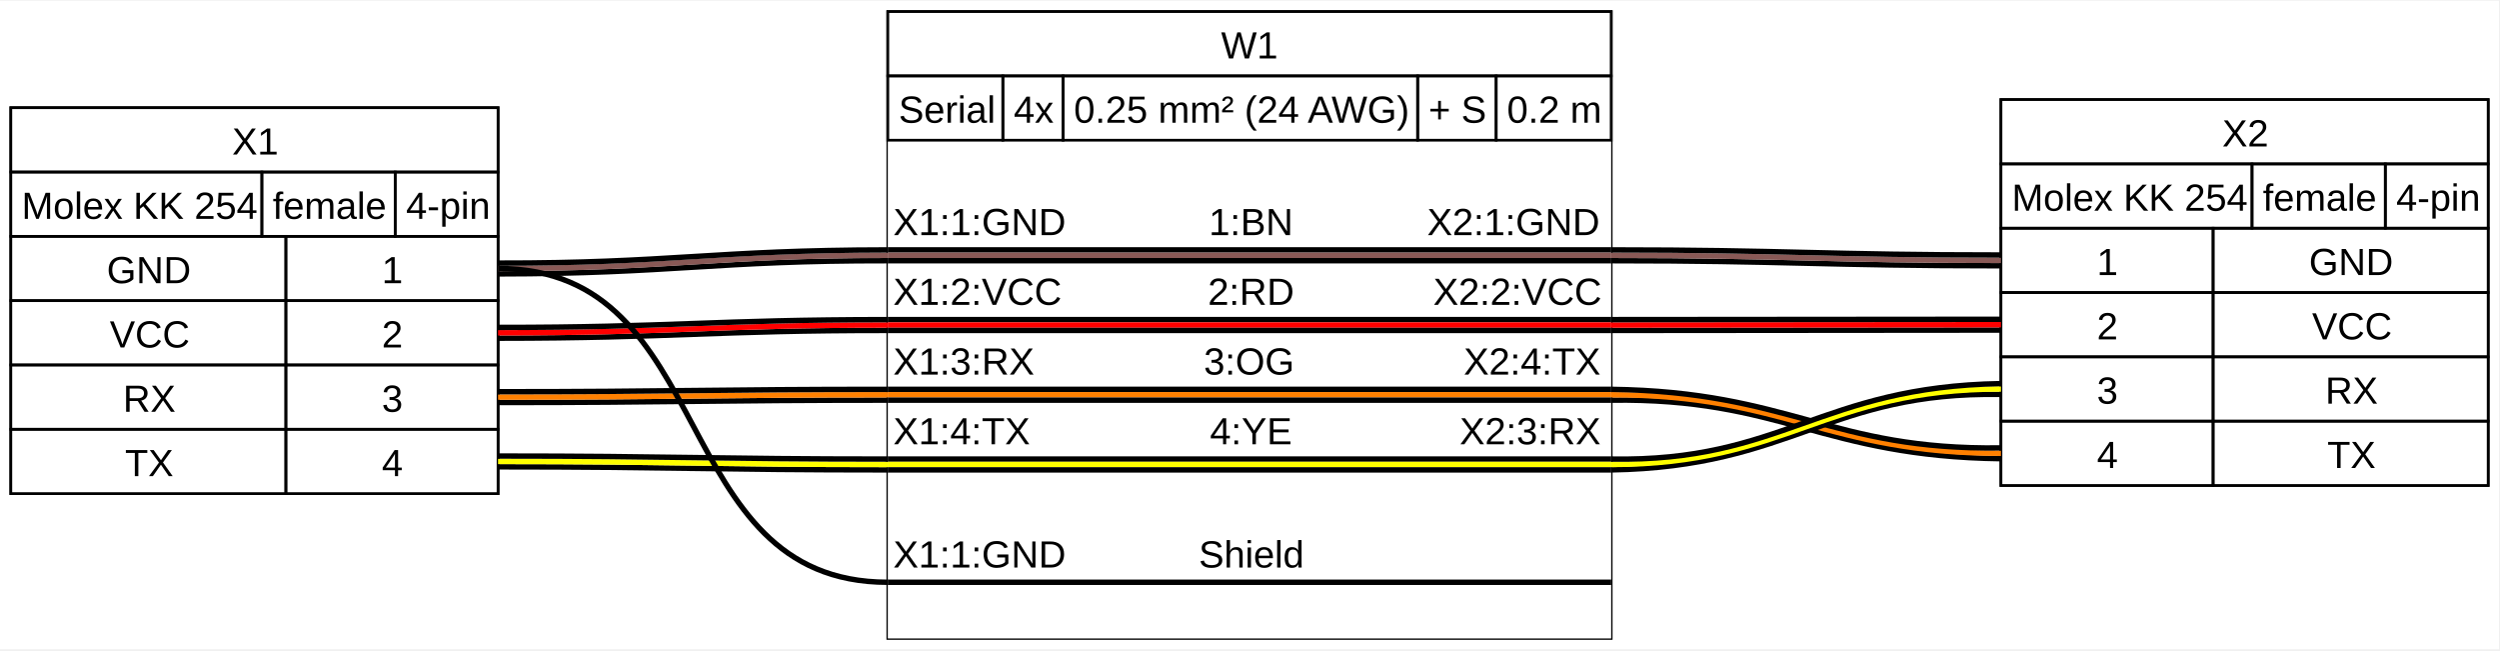
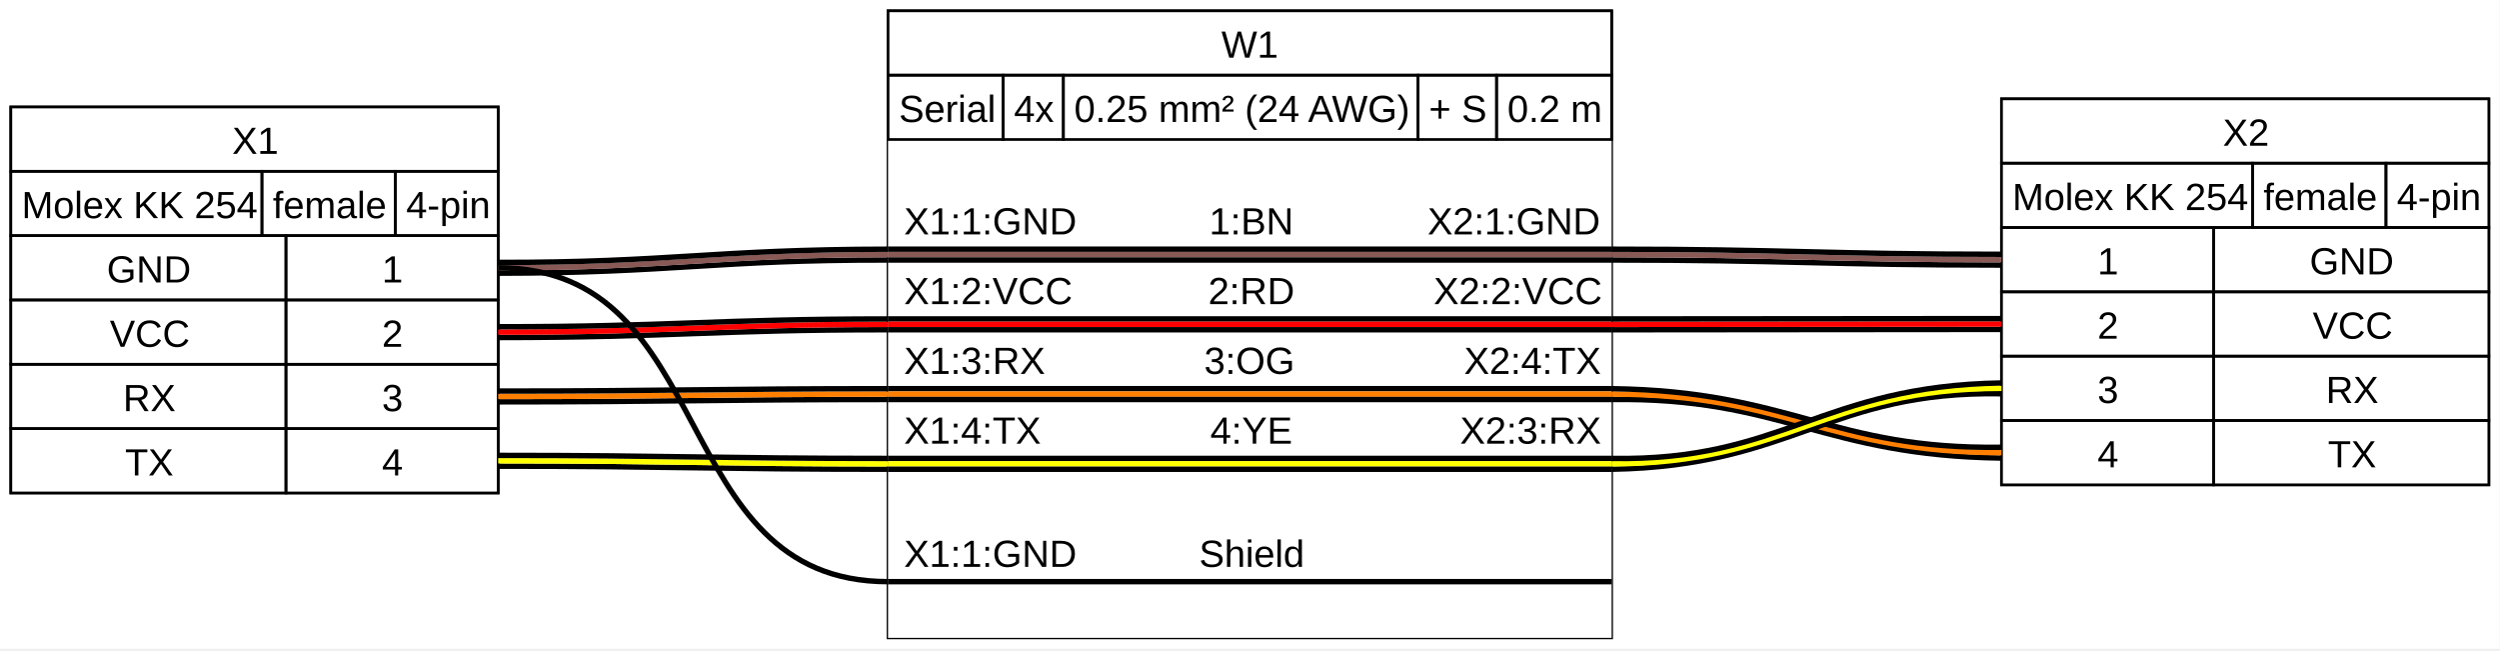
- <svg xmlns="http://www.w3.org/2000/svg" width="923pt" height="240pt" viewBox="0.00 0.00 923.25 239.50">
+ <svg xmlns="http://www.w3.org/2000/svg" width="923pt" height="240pt" viewBox="0.00 0.00 923.00 240.00">
  <g id="graph0" class="graph" transform="scale(1 1) rotate(0) translate(4 235.5)">
    <polygon fill="#ffffff" stroke="none" points="-4,4 -4,-235.5 919.25,-235.5 919.25,4 -4,4" />
    <g id="node1" class="node">
      <polygon fill="#ffffff" stroke="black" points="180,-196 0,-196 0,-53.5 180,-53.5 180,-196" />
      <polygon fill="#ffffff" stroke="none" points="0,-53.5 0,-196 180,-196 180,-53.5 0,-53.5" />
      <polygon fill="none" stroke="black" points="0,-172.25 0,-196 180,-196 180,-172.25 0,-172.25" />
-       <text text-anchor="start" x="81.75" y="-178.7" font-family="arial" font-size="14.00">X1</text>
+       <text xml:space="preserve" text-anchor="start" x="81.75" y="-178.7" font-family="arial" font-size="14.00">X1</text>
      <polygon fill="none" stroke="black" points="0,-148.5 0,-172.25 92.75,-172.25 92.75,-148.5 0,-148.5" />
-       <text text-anchor="start" x="4" y="-154.95" font-family="arial" font-size="14.00">Molex KK 254</text>
+       <text xml:space="preserve" text-anchor="start" x="4" y="-154.95" font-family="arial" font-size="14.00">Molex KK 254</text>
      <polygon fill="none" stroke="black" points="92.75,-148.5 92.75,-172.25 142,-172.25 142,-148.5 92.75,-148.5" />
-       <text text-anchor="start" x="96.75" y="-154.95" font-family="arial" font-size="14.00">female</text>
+       <text xml:space="preserve" text-anchor="start" x="96.75" y="-154.95" font-family="arial" font-size="14.00">female</text>
      <polygon fill="none" stroke="black" points="142,-148.5 142,-172.25 180,-172.25 180,-148.5 142,-148.5" />
-       <text text-anchor="start" x="146" y="-154.95" font-family="arial" font-size="14.00">4-pin</text>
+       <text xml:space="preserve" text-anchor="start" x="146" y="-154.95" font-family="arial" font-size="14.00">4-pin</text>
      <polygon fill="none" stroke="black" points="0,-124.75 0,-148.5 101.62,-148.5 101.62,-124.75 0,-124.75" />
-       <text text-anchor="start" x="35.44" y="-131.2" font-family="arial" font-size="14.00">GND</text>
+       <text xml:space="preserve" text-anchor="start" x="35.44" y="-131.2" font-family="arial" font-size="14.00">GND</text>
      <polygon fill="none" stroke="black" points="101.62,-124.75 101.62,-148.5 180,-148.5 180,-124.75 101.62,-124.75" />
-       <text text-anchor="start" x="137.06" y="-131.2" font-family="arial" font-size="14.00">1</text>
+       <text xml:space="preserve" text-anchor="start" x="137.06" y="-131.2" font-family="arial" font-size="14.00">1</text>
      <polygon fill="none" stroke="black" points="0,-101 0,-124.75 101.62,-124.75 101.62,-101 0,-101" />
-       <text text-anchor="start" x="36.56" y="-107.45" font-family="arial" font-size="14.00">VCC</text>
+       <text xml:space="preserve" text-anchor="start" x="36.56" y="-107.45" font-family="arial" font-size="14.00">VCC</text>
      <polygon fill="none" stroke="black" points="101.62,-101 101.62,-124.75 180,-124.75 180,-101 101.62,-101" />
-       <text text-anchor="start" x="137.06" y="-107.45" font-family="arial" font-size="14.00">2</text>
+       <text xml:space="preserve" text-anchor="start" x="137.06" y="-107.45" font-family="arial" font-size="14.00">2</text>
      <polygon fill="none" stroke="black" points="0,-77.25 0,-101 101.62,-101 101.62,-77.25 0,-77.25" />
-       <text text-anchor="start" x="41.44" y="-83.7" font-family="arial" font-size="14.00">RX</text>
+       <text xml:space="preserve" text-anchor="start" x="41.44" y="-83.7" font-family="arial" font-size="14.00">RX</text>
      <polygon fill="none" stroke="black" points="101.62,-77.25 101.62,-101 180,-101 180,-77.25 101.62,-77.25" />
-       <text text-anchor="start" x="137.06" y="-83.7" font-family="arial" font-size="14.00">3</text>
+       <text xml:space="preserve" text-anchor="start" x="137.06" y="-83.7" font-family="arial" font-size="14.00">3</text>
      <polygon fill="none" stroke="black" points="0,-53.5 0,-77.25 101.62,-77.25 101.62,-53.5 0,-53.5" />
-       <text text-anchor="start" x="42.19" y="-59.95" font-family="arial" font-size="14.00">TX</text>
+       <text xml:space="preserve" text-anchor="start" x="42.19" y="-59.95" font-family="arial" font-size="14.00">TX</text>
      <polygon fill="none" stroke="black" points="101.62,-53.5 101.62,-77.25 180,-77.25 180,-53.5 101.62,-53.5" />
-       <text text-anchor="start" x="137.06" y="-59.95" font-family="arial" font-size="14.00">4</text>
+       <text xml:space="preserve" text-anchor="start" x="137.06" y="-59.95" font-family="arial" font-size="14.00">4</text>
    </g>
    <g id="node3" class="node">
      <polygon fill="#ffffff" stroke="black" points="591.25,-231.5 324,-231.5 324,0 591.25,0 591.25,-231.5" />
      <polygon fill="#ffffff" stroke="none" points="324,0 324,-231.5 591.25,-231.5 591.25,0 324,0" />
      <polygon fill="none" stroke="black" points="324,-207.75 324,-231.5 591.25,-231.5 591.25,-207.75 324,-207.75" />
-       <text text-anchor="start" x="447.12" y="-214.2" font-family="arial" font-size="14.00">W1</text>
+       <text xml:space="preserve" text-anchor="start" x="447.12" y="-214.2" font-family="arial" font-size="14.00">W1</text>
      <polygon fill="none" stroke="black" points="324,-184 324,-207.75 366.5,-207.75 366.5,-184 324,-184" />
-       <text text-anchor="start" x="328" y="-190.45" font-family="arial" font-size="14.00">Serial</text>
+       <text xml:space="preserve" text-anchor="start" x="328" y="-190.45" font-family="arial" font-size="14.00">Serial</text>
      <polygon fill="none" stroke="black" points="366.5,-184 366.5,-207.75 388.75,-207.75 388.75,-184 366.5,-184" />
-       <text text-anchor="start" x="370.5" y="-190.45" font-family="arial" font-size="14.00">4x</text>
+       <text xml:space="preserve" text-anchor="start" x="370.5" y="-190.45" font-family="arial" font-size="14.00">4x</text>
      <polygon fill="none" stroke="black" points="388.75,-184 388.75,-207.75 519.75,-207.75 519.75,-184 388.75,-184" />
-       <text text-anchor="start" x="392.75" y="-190.45" font-family="arial" font-size="14.00">0.25 mm² (24 AWG)</text>
+       <text xml:space="preserve" text-anchor="start" x="392.75" y="-190.45" font-family="arial" font-size="14.00">0.25 mm² (24 AWG)</text>
      <polygon fill="none" stroke="black" points="519.75,-184 519.75,-207.75 548.75,-207.75 548.75,-184 519.75,-184" />
-       <text text-anchor="start" x="523.75" y="-190.45" font-family="arial" font-size="14.00">+ S</text>
+       <text xml:space="preserve" text-anchor="start" x="523.75" y="-190.45" font-family="arial" font-size="14.00">+ S</text>
      <polygon fill="none" stroke="black" points="548.75,-184 548.75,-207.75 591.25,-207.75 591.25,-184 548.75,-184" />
-       <text text-anchor="start" x="552.75" y="-190.45" font-family="arial" font-size="14.00">0.2 m</text>
-       <text text-anchor="start" x="364.15" y="-168.7" font-family="arial" font-size="14.00"> </text>
-       <text text-anchor="start" x="326" y="-148.95" font-family="arial" font-size="14.00"> X1:1:GND</text>
-       <text text-anchor="start" x="417.07" y="-148.95" font-family="arial" font-size="14.00"> </text>
-       <text text-anchor="start" x="442.62" y="-148.95" font-family="arial" font-size="14.00">1:BN</text>
-       <text text-anchor="start" x="494.43" y="-148.95" font-family="arial" font-size="14.00"> </text>
-       <text text-anchor="start" x="523.25" y="-148.95" font-family="arial" font-size="14.00">X2:1:GND </text>
+       <text xml:space="preserve" text-anchor="start" x="552.75" y="-190.45" font-family="arial" font-size="14.00">0.2 m</text>
+       <text xml:space="preserve" text-anchor="start" x="364.15" y="-168.7" font-family="arial" font-size="14.00"> </text>
+       <text xml:space="preserve" text-anchor="start" x="326" y="-148.95" font-family="arial" font-size="14.00"> X1:1:GND</text>
+       <text xml:space="preserve" text-anchor="start" x="417.07" y="-148.95" font-family="arial" font-size="14.00"> </text>
+       <text xml:space="preserve" text-anchor="start" x="442.62" y="-148.95" font-family="arial" font-size="14.00">1:BN</text>
+       <text xml:space="preserve" text-anchor="start" x="494.43" y="-148.95" font-family="arial" font-size="14.00"> </text>
+       <text xml:space="preserve" text-anchor="start" x="523.25" y="-148.95" font-family="arial" font-size="14.00">X2:1:GND </text>
      <polygon fill="#000000" stroke="none" points="324,-142.5 324,-144.5 591.25,-144.5 591.25,-142.5 324,-142.5" />
      <polygon fill="#895956" stroke="none" points="324,-140.5 324,-142.5 591.25,-142.5 591.25,-140.5 324,-140.5" />
      <polygon fill="#000000" stroke="none" points="324,-138.5 324,-140.5 591.25,-140.5 591.25,-138.5 324,-138.5" />
-       <text text-anchor="start" x="326" y="-123.2" font-family="arial" font-size="14.00"> X1:2:VCC</text>
-       <text text-anchor="start" x="417.07" y="-123.2" font-family="arial" font-size="14.00"> </text>
-       <text text-anchor="start" x="442.25" y="-123.2" font-family="arial" font-size="14.00">2:RD</text>
-       <text text-anchor="start" x="494.43" y="-123.2" font-family="arial" font-size="14.00"> </text>
-       <text text-anchor="start" x="525.5" y="-123.2" font-family="arial" font-size="14.00">X2:2:VCC </text>
+       <text xml:space="preserve" text-anchor="start" x="326" y="-123.2" font-family="arial" font-size="14.00"> X1:2:VCC</text>
+       <text xml:space="preserve" text-anchor="start" x="417.07" y="-123.2" font-family="arial" font-size="14.00"> </text>
+       <text xml:space="preserve" text-anchor="start" x="442.25" y="-123.2" font-family="arial" font-size="14.00">2:RD</text>
+       <text xml:space="preserve" text-anchor="start" x="494.43" y="-123.2" font-family="arial" font-size="14.00"> </text>
+       <text xml:space="preserve" text-anchor="start" x="525.5" y="-123.2" font-family="arial" font-size="14.00">X2:2:VCC </text>
      <polygon fill="#000000" stroke="none" points="324,-116.75 324,-118.75 591.25,-118.75 591.25,-116.75 324,-116.75" />
      <polygon fill="#ff0000" stroke="none" points="324,-114.75 324,-116.75 591.25,-116.75 591.25,-114.75 324,-114.75" />
      <polygon fill="#000000" stroke="none" points="324,-112.75 324,-114.75 591.25,-114.75 591.25,-112.75 324,-112.75" />
-       <text text-anchor="start" x="326" y="-97.45" font-family="arial" font-size="14.00"> X1:3:RX</text>
-       <text text-anchor="start" x="417.07" y="-97.45" font-family="arial" font-size="14.00"> </text>
-       <text text-anchor="start" x="440.75" y="-97.45" font-family="arial" font-size="14.00">3:OG</text>
-       <text text-anchor="start" x="494.43" y="-97.45" font-family="arial" font-size="14.00"> </text>
-       <text text-anchor="start" x="536.75" y="-97.45" font-family="arial" font-size="14.00">X2:4:TX </text>
+       <text xml:space="preserve" text-anchor="start" x="326" y="-97.45" font-family="arial" font-size="14.00"> X1:3:RX</text>
+       <text xml:space="preserve" text-anchor="start" x="417.07" y="-97.45" font-family="arial" font-size="14.00"> </text>
+       <text xml:space="preserve" text-anchor="start" x="440.75" y="-97.45" font-family="arial" font-size="14.00">3:OG</text>
+       <text xml:space="preserve" text-anchor="start" x="494.43" y="-97.45" font-family="arial" font-size="14.00"> </text>
+       <text xml:space="preserve" text-anchor="start" x="536.75" y="-97.45" font-family="arial" font-size="14.00">X2:4:TX </text>
      <polygon fill="#000000" stroke="none" points="324,-91 324,-93 591.25,-93 591.25,-91 324,-91" />
      <polygon fill="#ff8000" stroke="none" points="324,-89 324,-91 591.25,-91 591.25,-89 324,-89" />
      <polygon fill="#000000" stroke="none" points="324,-87 324,-89 591.25,-89 591.25,-87 324,-87" />
-       <text text-anchor="start" x="326" y="-71.7" font-family="arial" font-size="14.00"> X1:4:TX</text>
-       <text text-anchor="start" x="417.07" y="-71.7" font-family="arial" font-size="14.00"> </text>
-       <text text-anchor="start" x="443" y="-71.7" font-family="arial" font-size="14.00">4:YE</text>
-       <text text-anchor="start" x="494.43" y="-71.7" font-family="arial" font-size="14.00"> </text>
-       <text text-anchor="start" x="535.25" y="-71.7" font-family="arial" font-size="14.00">X2:3:RX </text>
+       <text xml:space="preserve" text-anchor="start" x="326" y="-71.7" font-family="arial" font-size="14.00"> X1:4:TX</text>
+       <text xml:space="preserve" text-anchor="start" x="417.07" y="-71.7" font-family="arial" font-size="14.00"> </text>
+       <text xml:space="preserve" text-anchor="start" x="443" y="-71.7" font-family="arial" font-size="14.00">4:YE</text>
+       <text xml:space="preserve" text-anchor="start" x="494.43" y="-71.7" font-family="arial" font-size="14.00"> </text>
+       <text xml:space="preserve" text-anchor="start" x="535.25" y="-71.7" font-family="arial" font-size="14.00">X2:3:RX </text>
      <polygon fill="#000000" stroke="none" points="324,-65.25 324,-67.25 591.25,-67.25 591.25,-65.25 324,-65.25" />
      <polygon fill="#ffff00" stroke="none" points="324,-63.25 324,-65.25 591.25,-65.25 591.25,-63.25 324,-63.25" />
      <polygon fill="#000000" stroke="none" points="324,-61.25 324,-63.25 591.25,-63.25 591.25,-61.25 324,-61.25" />
-       <text text-anchor="start" x="364.15" y="-45.95" font-family="arial" font-size="14.00"> </text>
-       <text text-anchor="start" x="326" y="-26.2" font-family="arial" font-size="14.00"> X1:1:GND</text>
-       <text text-anchor="start" x="417.07" y="-26.2" font-family="arial" font-size="14.00"> </text>
-       <text text-anchor="start" x="438.88" y="-26.2" font-family="arial" font-size="14.00">Shield</text>
-       <text text-anchor="start" x="494.43" y="-26.2" font-family="arial" font-size="14.00"> </text>
-       <text text-anchor="start" x="585.5" y="-26.2" font-family="arial" font-size="14.00"> </text>
+       <text xml:space="preserve" text-anchor="start" x="364.15" y="-45.95" font-family="arial" font-size="14.00"> </text>
+       <text xml:space="preserve" text-anchor="start" x="326" y="-26.2" font-family="arial" font-size="14.00"> X1:1:GND</text>
+       <text xml:space="preserve" text-anchor="start" x="417.07" y="-26.2" font-family="arial" font-size="14.00"> </text>
+       <text xml:space="preserve" text-anchor="start" x="438.88" y="-26.2" font-family="arial" font-size="14.00">Shield</text>
+       <text xml:space="preserve" text-anchor="start" x="494.43" y="-26.2" font-family="arial" font-size="14.00"> </text>
+       <text xml:space="preserve" text-anchor="start" x="585.5" y="-26.2" font-family="arial" font-size="14.00"> </text>
      <polygon fill="#000000" stroke="none" points="324,-19.75 324,-21.75 591.25,-21.75 591.25,-19.75 324,-19.75" />
-       <text text-anchor="start" x="364.15" y="-4.45" font-family="arial" font-size="14.00"> </text>
+       <text xml:space="preserve" text-anchor="start" x="364.15" y="-4.45" font-family="arial" font-size="14.00"> </text>
    </g>
    <g id="edge1" class="edge">
      <path fill="none" stroke="#000000" stroke-width="2" d="M180,-134.63C244.62,-134.71 260.55,-139.59 324,-139.5" />
      <path fill="none" stroke="#895956" stroke-width="2" d="M180,-136.62C244.04,-136.63 259.96,-141.5 324,-141.5" />
      <path fill="none" stroke="#000000" stroke-width="2" d="M180,-138.62C243.45,-138.54 259.38,-143.41 324,-143.5" />
    </g>
    <g id="edge3" class="edge">
      <path fill="none" stroke="#000000" stroke-width="2" d="M180,-110.88C244.37,-110.91 260.34,-113.78 324,-113.75" />
      <path fill="none" stroke="#ff0000" stroke-width="2" d="M180,-112.88C244.01,-112.87 259.99,-115.75 324,-115.75" />
      <path fill="none" stroke="#000000" stroke-width="2" d="M180,-114.87C243.66,-114.84 259.63,-117.72 324,-117.75" />
    </g>
    <g id="edge5" class="edge">
      <path fill="none" stroke="#000000" stroke-width="2" d="M180,-87.13C244.11,-87.13 260.11,-88 324,-88" />
      <path fill="none" stroke="#ff8000" stroke-width="2" d="M180,-89.13C244,-89.12 260,-90 324,-90" />
      <path fill="none" stroke="#000000" stroke-width="2" d="M180,-91.12C243.89,-91.12 259.89,-92 324,-92" />
    </g>
    <g id="edge7" class="edge">
      <path fill="none" stroke="#000000" stroke-width="2" d="M180,-63.38C243.86,-63.38 259.86,-62.25 324,-62.25" />
      <path fill="none" stroke="#ffff00" stroke-width="2" d="M180,-65.38C244,-65.38 260,-64.25 324,-64.25" />
      <path fill="none" stroke="#000000" stroke-width="2" d="M180,-67.37C244.14,-67.37 260.14,-66.25 324,-66.25" />
    </g>
    <g id="edge9" class="edge">
      <path fill="none" stroke="#000000" stroke-width="2" d="M180,-136.62C262.15,-136.62 241.85,-20.75 324,-20.75" />
    </g>
    <g id="node2" class="node">
      <polygon fill="#ffffff" stroke="black" points="915.25,-199 735.25,-199 735.25,-56.5 915.25,-56.5 915.25,-199" />
      <polygon fill="#ffffff" stroke="none" points="735.25,-56.5 735.25,-199 915.25,-199 915.25,-56.5 735.25,-56.5" />
      <polygon fill="none" stroke="black" points="735.25,-175.25 735.25,-199 915.25,-199 915.25,-175.25 735.25,-175.25" />
-       <text text-anchor="start" x="817" y="-181.7" font-family="arial" font-size="14.00">X2</text>
+       <text xml:space="preserve" text-anchor="start" x="817" y="-181.7" font-family="arial" font-size="14.00">X2</text>
      <polygon fill="none" stroke="black" points="735.25,-151.5 735.25,-175.25 828,-175.25 828,-151.5 735.25,-151.5" />
-       <text text-anchor="start" x="739.25" y="-157.95" font-family="arial" font-size="14.00">Molex KK 254</text>
+       <text xml:space="preserve" text-anchor="start" x="739.25" y="-157.95" font-family="arial" font-size="14.00">Molex KK 254</text>
      <polygon fill="none" stroke="black" points="828,-151.5 828,-175.25 877.25,-175.25 877.25,-151.5 828,-151.5" />
-       <text text-anchor="start" x="832" y="-157.95" font-family="arial" font-size="14.00">female</text>
+       <text xml:space="preserve" text-anchor="start" x="832" y="-157.95" font-family="arial" font-size="14.00">female</text>
      <polygon fill="none" stroke="black" points="877.25,-151.5 877.25,-175.25 915.25,-175.25 915.25,-151.5 877.25,-151.5" />
-       <text text-anchor="start" x="881.25" y="-157.95" font-family="arial" font-size="14.00">4-pin</text>
+       <text xml:space="preserve" text-anchor="start" x="881.25" y="-157.95" font-family="arial" font-size="14.00">4-pin</text>
      <polygon fill="none" stroke="black" points="735.25,-127.75 735.25,-151.5 813.62,-151.5 813.62,-127.75 735.25,-127.75" />
-       <text text-anchor="start" x="770.69" y="-134.2" font-family="arial" font-size="14.00">1</text>
+       <text xml:space="preserve" text-anchor="start" x="770.69" y="-134.2" font-family="arial" font-size="14.00">1</text>
      <polygon fill="none" stroke="black" points="813.62,-127.75 813.62,-151.5 915.25,-151.5 915.25,-127.75 813.62,-127.75" />
-       <text text-anchor="start" x="849.06" y="-134.2" font-family="arial" font-size="14.00">GND</text>
+       <text xml:space="preserve" text-anchor="start" x="849.06" y="-134.2" font-family="arial" font-size="14.00">GND</text>
      <polygon fill="none" stroke="black" points="735.25,-104 735.25,-127.75 813.62,-127.75 813.62,-104 735.25,-104" />
-       <text text-anchor="start" x="770.69" y="-110.45" font-family="arial" font-size="14.00">2</text>
+       <text xml:space="preserve" text-anchor="start" x="770.69" y="-110.45" font-family="arial" font-size="14.00">2</text>
      <polygon fill="none" stroke="black" points="813.62,-104 813.62,-127.75 915.25,-127.75 915.25,-104 813.62,-104" />
-       <text text-anchor="start" x="850.19" y="-110.45" font-family="arial" font-size="14.00">VCC</text>
+       <text xml:space="preserve" text-anchor="start" x="850.19" y="-110.45" font-family="arial" font-size="14.00">VCC</text>
      <polygon fill="none" stroke="black" points="735.25,-80.25 735.25,-104 813.62,-104 813.62,-80.25 735.25,-80.25" />
-       <text text-anchor="start" x="770.69" y="-86.7" font-family="arial" font-size="14.00">3</text>
+       <text xml:space="preserve" text-anchor="start" x="770.69" y="-86.7" font-family="arial" font-size="14.00">3</text>
      <polygon fill="none" stroke="black" points="813.62,-80.25 813.62,-104 915.25,-104 915.25,-80.25 813.62,-80.25" />
-       <text text-anchor="start" x="855.06" y="-86.7" font-family="arial" font-size="14.00">RX</text>
+       <text xml:space="preserve" text-anchor="start" x="855.06" y="-86.7" font-family="arial" font-size="14.00">RX</text>
      <polygon fill="none" stroke="black" points="735.25,-56.5 735.25,-80.25 813.62,-80.25 813.62,-56.5 735.25,-56.5" />
-       <text text-anchor="start" x="770.69" y="-62.95" font-family="arial" font-size="14.00">4</text>
+       <text xml:space="preserve" text-anchor="start" x="770.69" y="-62.95" font-family="arial" font-size="14.00">4</text>
      <polygon fill="none" stroke="black" points="813.62,-56.5 813.62,-80.25 915.25,-80.25 915.25,-56.5 813.62,-56.5" />
-       <text text-anchor="start" x="855.81" y="-62.95" font-family="arial" font-size="14.00">TX</text>
+       <text xml:space="preserve" text-anchor="start" x="855.81" y="-62.95" font-family="arial" font-size="14.00">TX</text>
    </g>
    <g id="edge2" class="edge">
      <path fill="none" stroke="#000000" stroke-width="2" d="M591.25,-139.5C655.02,-139.51 671.01,-137.64 735.25,-137.63" />
      <path fill="none" stroke="#895956" stroke-width="2" d="M591.25,-141.5C655.26,-141.5 671.24,-139.62 735.25,-139.62" />
      <path fill="none" stroke="#000000" stroke-width="2" d="M591.25,-143.5C655.49,-143.49 671.48,-141.61 735.25,-141.62" />
    </g>
    <g id="edge4" class="edge">
      <path fill="none" stroke="#000000" stroke-width="2" d="M591.25,-113.75C655.27,-113.75 671.27,-113.88 735.25,-113.88" />
      <path fill="none" stroke="#ff0000" stroke-width="2" d="M591.25,-115.75C655.25,-115.75 671.25,-115.87 735.25,-115.87" />
      <path fill="none" stroke="#000000" stroke-width="2" d="M591.25,-117.75C655.23,-117.75 671.23,-117.87 735.25,-117.87" />
    </g>
    <g id="edge6" class="edge">
      <path fill="none" stroke="#000000" stroke-width="2" d="M591.25,-88C654.31,-88.88 668.87,-67.26 735.25,-66.38" />
      <path fill="none" stroke="#ff8000" stroke-width="2" d="M591.25,-90C655.97,-90 670.53,-68.38 735.25,-68.38" />
      <path fill="none" stroke="#000000" stroke-width="2" d="M591.25,-92C657.63,-91.12 672.19,-69.49 735.25,-70.37" />
    </g>
    <g id="edge8" class="edge">
      <path fill="none" stroke="#000000" stroke-width="2" d="M591.25,-62.25C658.23,-63.37 671.86,-91.25 735.25,-90.13" />
      <path fill="none" stroke="#ffff00" stroke-width="2" d="M591.25,-64.25C656.44,-64.25 670.06,-92.13 735.25,-92.12" />
      <path fill="none" stroke="#000000" stroke-width="2" d="M591.25,-66.25C654.64,-65.13 668.27,-93 735.25,-94.12" />
    </g>
  </g>
</svg>
